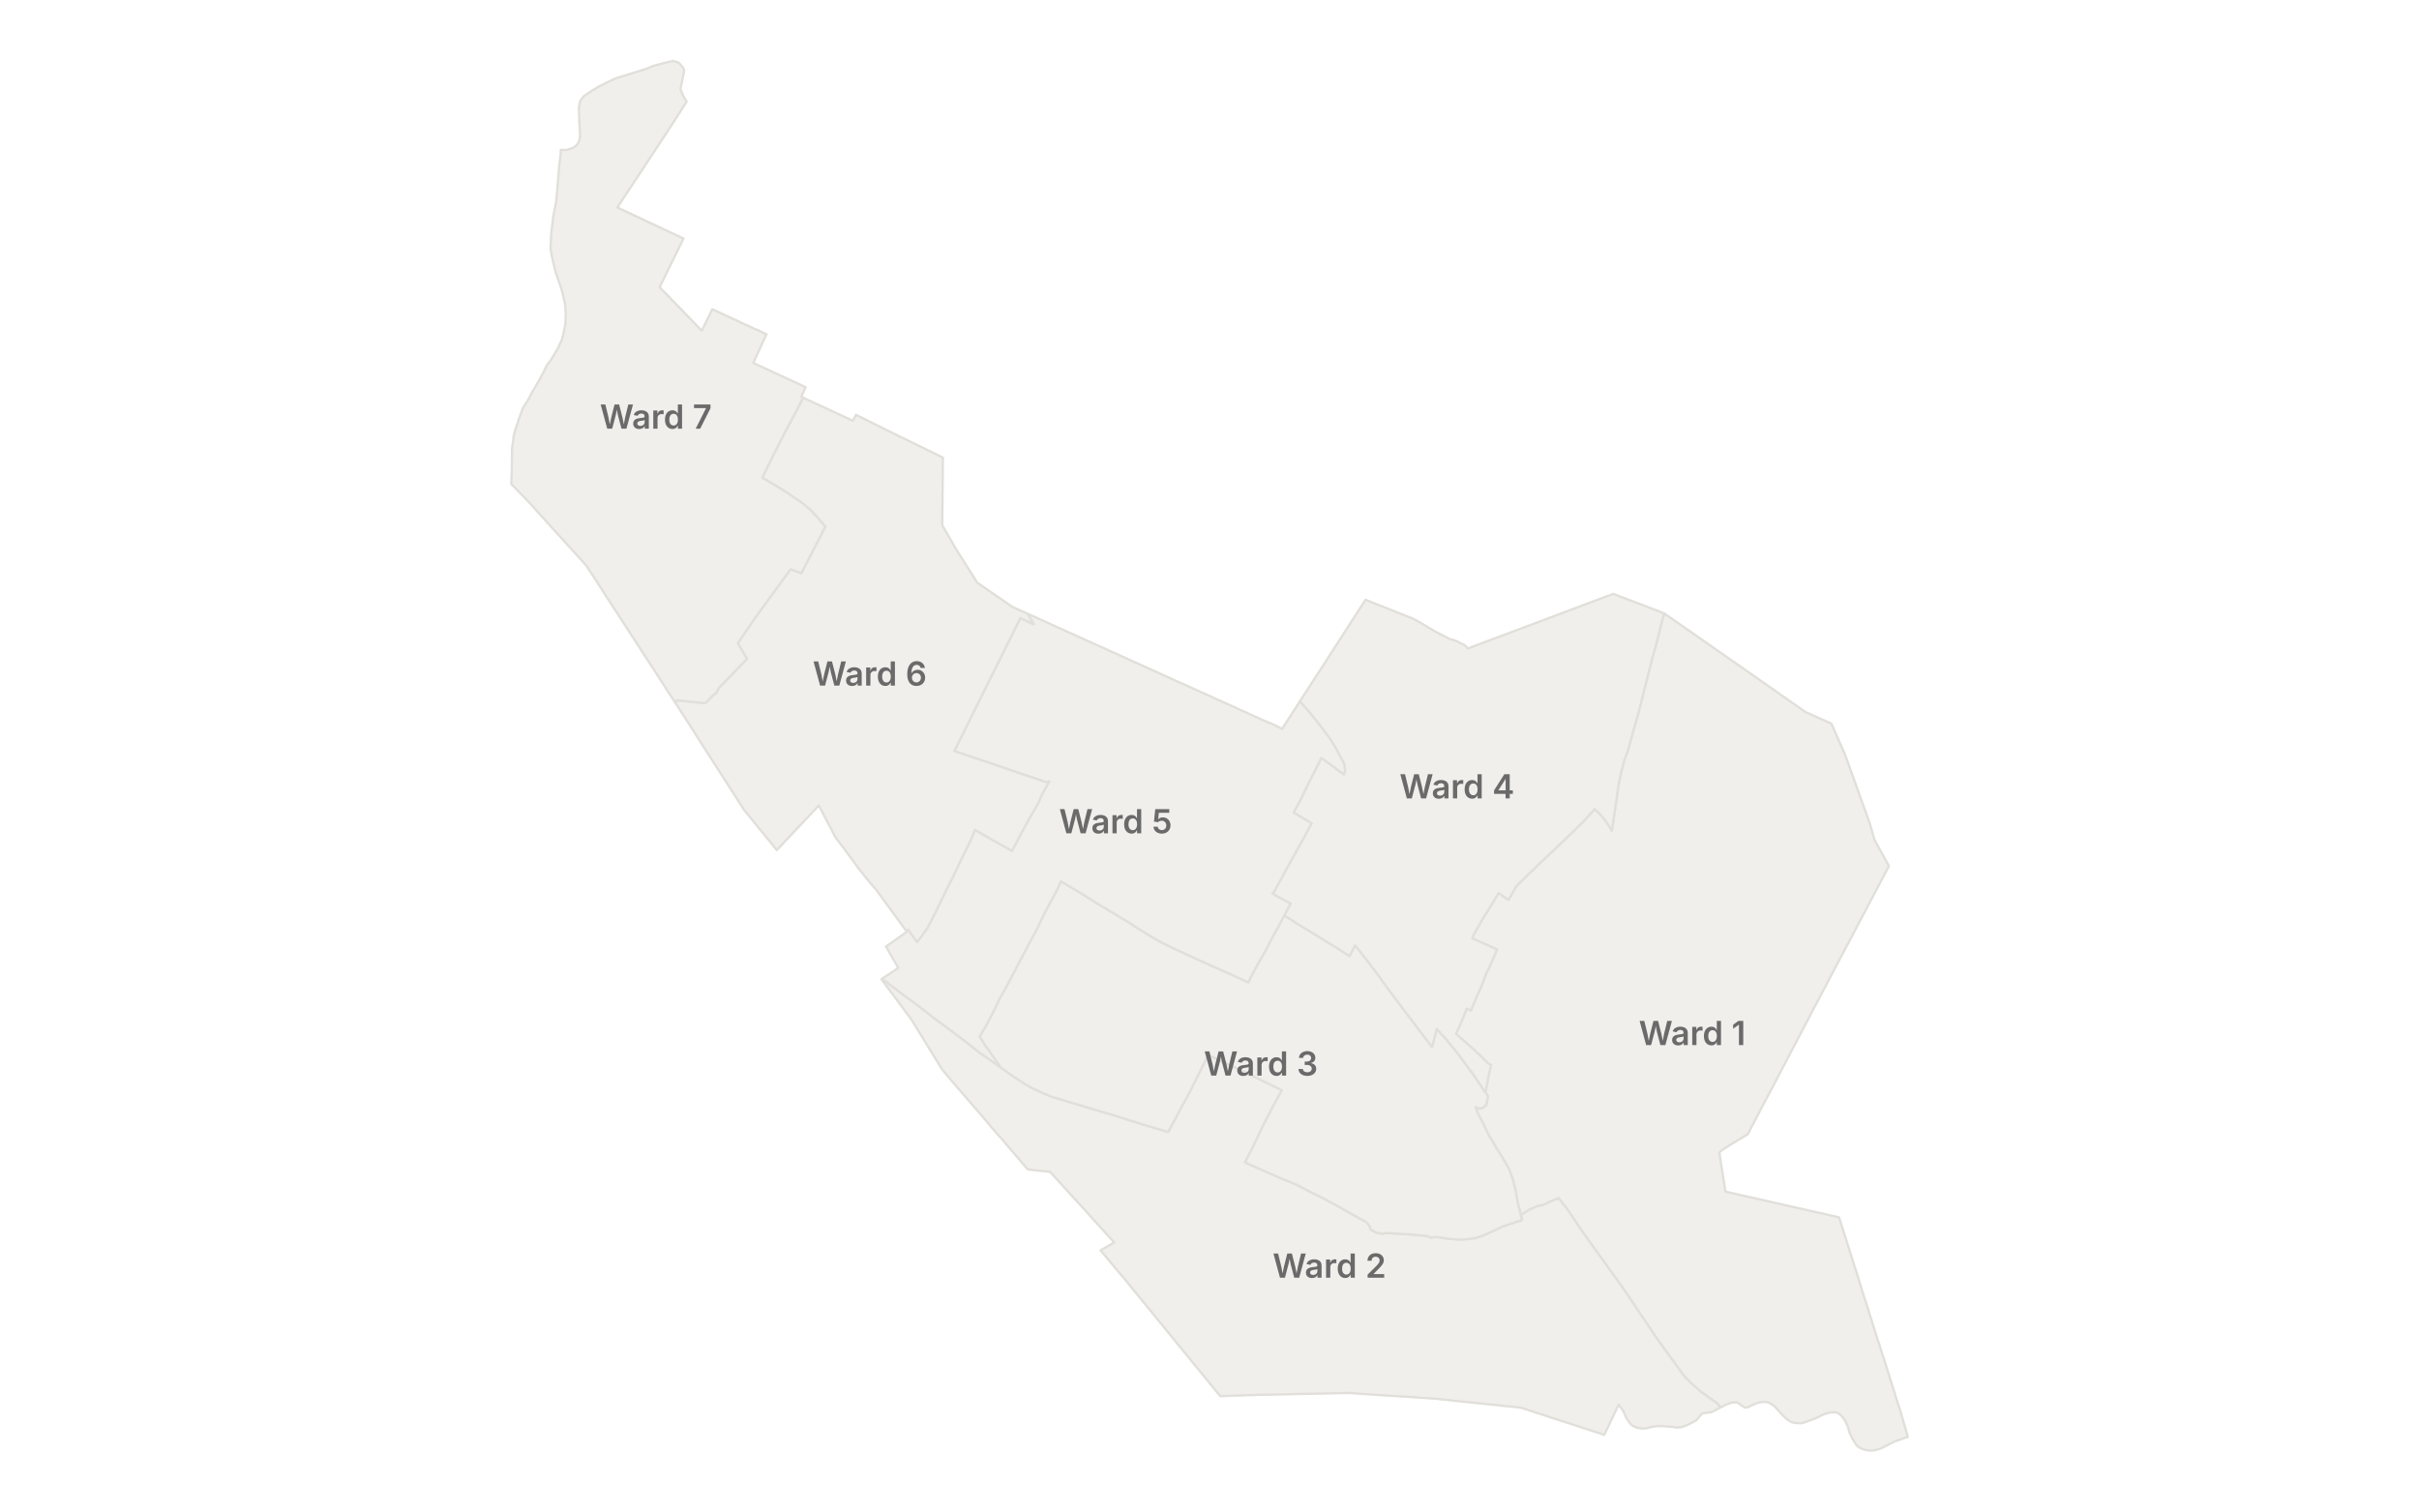
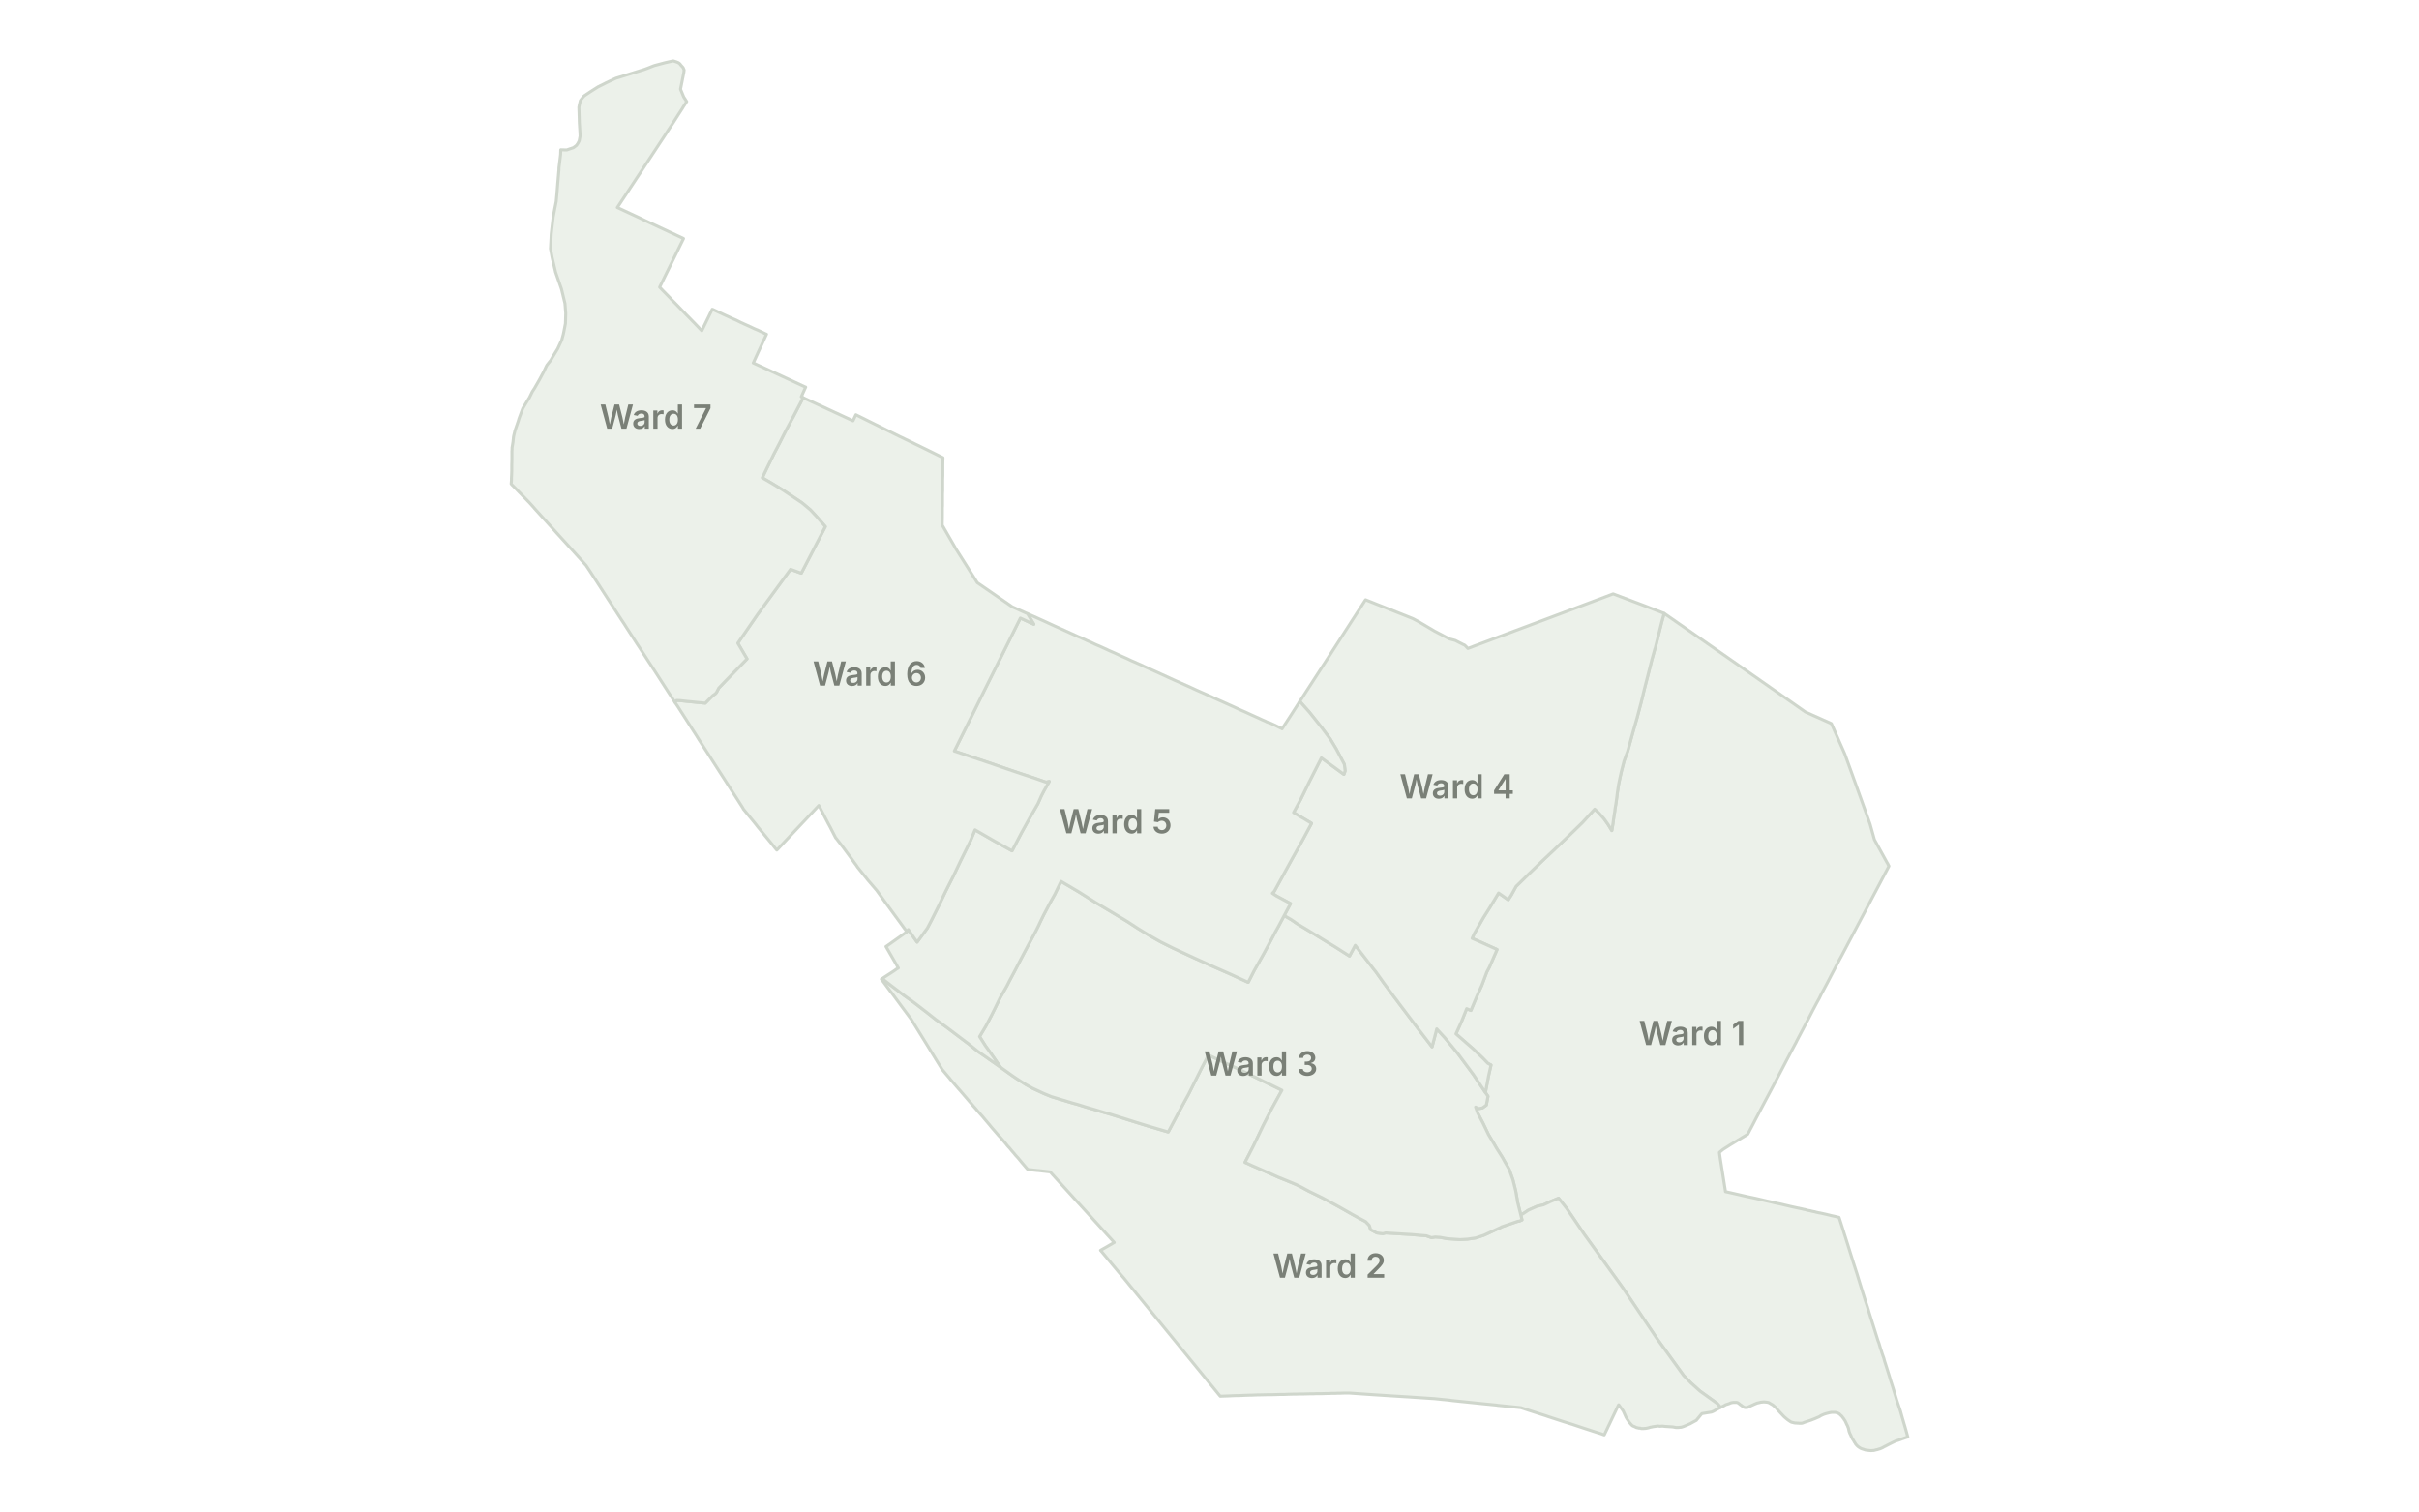
<svg xmlns="http://www.w3.org/2000/svg" viewBox="0 0 1600 1000" preserveAspectRatio="xMidYMid meet" aria-hidden="true">
-   <g fill="#e3e1dc" stroke="#c8c4ba" stroke-width="1.5" stroke-linejoin="round" opacity="0.55">
+   <g fill="#dde5d9" stroke="#a8b5a3" stroke-width="2" stroke-linejoin="round" opacity="0.55">
    <polygon points="1236.9,545.2 1239.8,555.5 1248.2,570.8 1248.6,571.4 1248.8,571.9 1249.4,573.0 1237.1,596.3 1236.1,598.2 1217.3,633.8 1217.1,634.1 1216.2,635.8 1212.1,643.6 1211.1,645.5 1209.3,649.0 1207.4,652.6 1206.0,655.2 1204.7,657.6 1203.3,660.5 1202.3,662.3 1201.9,663.0 1199.3,667.9 1196.3,673.7 1194.2,677.7 1190.4,684.9 1188.3,688.9 1188.1,689.4 1186.9,691.6 1186.7,692.0 1185.1,695.0 1180.9,703.0 1174.6,715.1 1170.7,722.5 1167.5,728.5 1167.5,728.5 1160.8,741.2 1160.8,741.2 1160.2,742.4 1156.0,750.4 1144.6,757.3 1139.6,760.5 1137.3,762.4 1137.3,762.5 1137.3,762.7 1137.5,764.1 1137.5,764.2 1137.8,766.3 1141.3,788.4 1142.8,788.7 1149.4,790.2 1155.0,791.5 1161.2,792.8 1168.9,794.6 1171.6,795.2 1174.0,795.8 1178.3,796.7 1180.7,797.3 1181.2,797.4 1185.0,798.3 1186.9,798.7 1187.3,798.8 1187.8,798.9 1189.6,799.3 1189.8,799.3 1190.5,799.5 1191.6,799.7 1192.8,800.0 1193.2,800.1 1193.9,800.2 1195.2,800.6 1196.1,800.8 1197.3,801.0 1198.4,801.3 1199.3,801.5 1200.4,801.7 1201.0,801.9 1202.8,802.3 1203.9,802.5 1204.4,802.6 1208.4,803.5 1211.6,804.3 1213.5,804.7 1216.4,805.4 1217.7,809.4 1221.5,821.4 1222.8,825.5 1224.2,830.0 1225.9,835.4 1228.2,842.5 1230.5,850.0 1231.7,853.9 1233.6,859.9 1234.7,863.2 1235.2,864.7 1236.5,869.0 1242.1,886.8 1242.8,888.6 1243.7,891.7 1244.4,893.8 1244.8,895.1 1245.1,896.0 1245.4,896.9 1245.6,897.4 1246.0,898.5 1246.5,900.4 1247.6,903.8 1249.7,910.5 1250.6,913.5 1252.2,918.5 1254.6,926.4 1257.0,933.5 1258.0,937.1 1260.0,943.9 1260.6,946.0 1261.9,950.7 1261.5,950.8 1260.8,951.0 1259.9,951.3 1257.9,952.0 1256.3,952.6 1253.8,953.4 1252.1,954.2 1248.9,955.8 1247.0,956.8 1246.9,956.8 1245.1,957.8 1244.2,958.2 1243.5,958.5 1242.7,958.7 1241.8,959.0 1240.8,959.2 1240.1,959.4 1239.3,959.6 1238.8,959.6 1237.5,959.7 1236.4,959.6 1235.6,959.5 1234.7,959.4 1234.0,959.3 1233.3,959.1 1232.5,958.8 1231.2,958.4 1230.4,958.0 1229.5,957.4 1228.8,956.9 1228.2,956.3 1227.4,955.4 1227.1,954.8 1226.6,954.1 1225.8,952.7 1225.3,952.0 1225.0,951.4 1224.8,951.1 1224.2,949.6 1223.5,948.2 1223.1,947.1 1222.8,945.9 1222.6,944.8 1222.2,943.9 1222.0,943.3 1221.4,942.2 1221.0,941.2 1220.6,940.4 1220.3,939.8 1219.9,939.3 1219.5,938.6 1218.7,937.6 1218.7,937.6 1218.3,937.0 1218.2,936.9 1217.4,936.2 1216.6,935.4 1215.4,934.8 1215.1,934.7 1214.3,934.5 1213.7,934.4 1212.5,934.4 1211.4,934.4 1210.3,934.6 1209.0,934.9 1207.5,935.3 1206.3,935.7 1206.1,935.8 1204.5,936.5 1203.4,937.2 1202.8,937.5 1201.8,937.9 1200.7,938.4 1197.9,939.5 1193.4,941.0 1192.7,941.3 1192.1,941.5 1191.3,941.6 1190.7,941.6 1190.1,941.6 1189.4,941.5 1188.8,941.5 1187.9,941.4 1187.2,941.4 1186.3,941.2 1185.5,941.0 1185.0,940.9 1184.4,940.6 1183.5,940.0 1182.2,939.1 1180.9,938.0 1180.2,937.4 1179.5,936.7 1178.4,935.5 1178.0,935.1 1175.8,932.7 1175.6,932.4 1174.9,931.6 1174.5,931.1 1173.9,930.7 1173.7,930.5 1173.3,930.1 1172.7,929.6 1172.1,929.2 1171.9,929.1 1171.2,928.7 1170.4,928.2 1169.8,927.9 1168.9,927.7 1168.0,927.6 1167.1,927.5 1166.3,927.5 1165.5,927.6 1164.5,927.7 1163.8,927.9 1162.9,928.1 1162.0,928.3 1161.4,928.6 1160.9,928.8 1160.7,928.8 1160.2,929.1 1158.2,930.0 1157.3,930.4 1157.1,930.5 1155.9,931.1 1155.6,931.1 1155.3,931.2 1154.8,931.2 1154.1,931.2 1153.3,930.8 1152.8,930.5 1152.2,930.1 1151.6,929.6 1151.2,929.4 1150.5,928.8 1149.8,928.3 1149.6,928.1 1149.3,928.0 1149.0,927.9 1148.7,927.8 1148.1,927.8 1147.2,927.8 1146.5,927.8 1145.8,927.9 1145.3,928.0 1144.5,928.2 1144.4,928.3 1143.7,928.6 1142.5,929.0 1141.5,929.3 1140.8,929.7 1140.1,930.1 1139.7,930.3 1138.0,931.1 1135.8,928.5 1124.4,920.3 1118.5,915.0 1113.6,910.0 1095.9,885.5 1073.3,851.9 1047.8,816.5 1036.2,799.4 1030.9,792.7 1025.1,795.1 1023.7,795.8 1020.9,797.1 1018.8,797.6 1016.6,798.1 1012.3,800.0 1010.8,800.7 1008.3,802.4 1007.5,802.9 1005.9,803.8 1003.7,795.0 1003.5,793.5 1002.5,787.8 1000.7,780.6 998.2,773.6 995.3,768.6 993.7,765.7 989.7,759.4 988.4,757.1 984.5,750.6 980.9,743.1 977.4,736.4 976.0,732.4 977.3,733.1 978.2,733.4 980.5,733.0 983.1,731.1 984.2,725.3 982.5,722.8 984.6,711.7 986.2,704.6 984.1,703.5 981.1,700.4 974.7,694.2 963.0,684.0 966.7,675.8 970.1,667.3 972.9,668.5 976.8,659.2 980.1,651.9 983.4,643.1 985.2,639.7 986.5,636.7 990.2,628.2 980.5,623.8 973.7,620.8 973.7,620.8 975.1,617.7 981.1,607.2 985.7,599.9 991.2,590.8 994.8,593.3 997.5,595.2 997.6,595.3 999.6,592.2 1002.8,586.4 1012.4,577.0 1020.7,569.0 1027.6,562.5 1035.8,554.7 1046.7,544.1 1054.8,535.3 1057.6,537.9 1060.9,541.6 1063.6,545.4 1066.1,549.5 1066.8,545.3 1067.5,540.1 1068.0,537.1 1068.1,536.3 1068.2,535.3 1068.8,531.8 1069.1,529.7 1069.4,527.5 1069.8,524.2 1070.6,518.9 1071.6,514.1 1072.4,510.5 1074.2,503.5 1075.5,499.9 1076.6,497.0 1080.3,483.6 1082.8,474.9 1085.6,464.3 1087.7,455.6 1090.2,445.9 1092.7,436.0 1093.3,433.9 1094.6,429.2 1094.8,428.8 1099.0,412.0 1100.4,406.9 1100.7,405.8 1102.9,407.3 1147.8,438.6 1186.7,465.8 1194.1,471.0 1211.3,478.7 1212.1,480.5 1219.8,497.9 1220.3,499.1 1227.5,519.0 1227.6,519.3 1236.9,545.2" data-ward="1" data-ward-name="Ward 1" />
    <polygon points="759.5,745.0 772.7,748.9 779.8,735.5 783.5,728.7 786.2,723.8 791.0,714.2 795.2,705.8 799.3,698.0 809.3,702.7 818.5,706.9 847.9,721.3 841.2,733.5 835.4,744.9 829.1,758.1 823.5,769.0 828.3,771.2 834.5,773.9 845.7,778.9 851.4,781.2 857.4,783.7 860.8,785.4 866.0,788.2 875.0,792.6 885.1,798.1 887.6,799.5 893.9,803.1 898.6,805.7 903.3,808.2 905.7,810.7 906.6,813.5 910.7,815.7 914.7,816.2 915.0,816.1 916.5,815.7 929.5,816.5 933.1,816.7 943.5,817.6 946.8,818.8 949.3,818.4 952.4,818.6 957.4,819.5 965.8,820.1 970.7,819.8 976.1,819.0 981.5,817.2 992.7,812.0 993.1,811.7 993.4,811.6 1003.9,808.0 1004.0,808.0 1004.9,807.9 1006.0,807.4 1006.7,807.1 1005.9,803.8 1007.5,802.9 1008.3,802.4 1010.8,800.7 1012.3,800.0 1016.6,798.1 1018.8,797.6 1020.9,797.1 1023.7,795.8 1025.1,795.1 1030.9,792.7 1036.2,799.4 1047.8,816.5 1073.3,851.9 1095.9,885.5 1113.6,910.0 1118.5,915.0 1124.4,920.3 1135.8,928.5 1138.0,931.1 1135.6,932.4 1134.9,932.8 1134.2,933.2 1133.5,933.6 1132.8,933.9 1132.1,934.2 1125.8,935.2 1125.6,935.3 1125.6,935.3 1122.2,939.4 1122.1,939.6 1120.6,940.4 1119.5,941.0 1117.9,941.9 1116.7,942.4 1115.4,943.0 1114.4,943.4 1113.4,943.8 1112.1,944.2 1111.1,944.3 1110.0,944.4 1108.5,944.4 1106.4,944.0 1104.8,943.9 1101.6,943.7 1101.4,943.7 1099.8,943.5 1099.4,943.5 1097.9,943.6 1096.3,943.4 1096.0,943.5 1095.4,943.6 1095.2,943.6 1094.6,943.7 1093.9,943.8 1093.1,943.9 1092.4,944.1 1091.7,944.2 1091.0,944.4 1090.7,944.5 1090.0,944.7 1090.0,944.7 1089.5,944.8 1089.0,944.9 1088.4,945.0 1087.8,945.0 1087.3,945.1 1086.9,945.1 1086.3,945.1 1085.6,945.1 1085.1,944.9 1084.4,944.8 1083.9,944.8 1083.2,944.6 1082.6,944.5 1082.3,944.4 1081.9,944.2 1081.7,944.1 1081.3,943.9 1080.8,943.7 1080.5,943.6 1079.9,943.3 1079.9,943.3 1079.5,943.0 1078.9,942.4 1078.4,941.8 1077.8,941.1 1077.4,940.6 1077.3,940.5 1077.0,939.9 1076.4,939.1 1075.9,938.3 1075.5,937.6 1075.3,937.2 1075.1,936.7 1075.0,936.5 1074.7,935.8 1073.6,933.4 1070.7,929.4 1070.7,929.4 1070.6,929.4 1069.8,931.0 1061.1,949.3 1060.7,949.2 1059.2,948.6 1056.3,947.7 1047.7,944.9 1039.9,942.3 1033.8,940.4 1023.4,937.0 1023.2,936.9 1011.1,933.0 1006.0,931.3 998.3,930.5 998.2,930.5 990.3,929.7 990.0,929.6 980.9,928.7 960.7,926.6 958.5,926.3 955.6,926.0 954.4,925.9 948.7,925.3 948.5,925.3 947.1,925.2 932.1,924.2 932.1,924.2 920.8,923.5 908.5,922.7 892.5,921.6 891.7,921.6 889.0,921.6 889.0,921.6 886.5,921.7 886.5,921.7 886.2,921.7 884.6,921.7 883.3,921.8 881.9,921.8 880.5,921.8 879.2,921.9 877.5,921.9 874.1,922.0 870.5,922.0 868.8,922.1 866.3,922.1 862.7,922.2 861.0,922.2 857.4,922.3 855.9,922.3 852.0,922.4 849.6,922.5 847.4,922.5 847.4,922.5 840.9,922.7 838.1,922.7 833.7,922.8 832.2,922.8 827.5,923.0 826.5,923.0 823.4,923.1 821.3,923.2 818.2,923.3 817.1,923.3 814.6,923.4 812.6,923.5 807.1,923.7 765.8,873.1 744.1,846.5 744.1,846.5 743.8,846.1 742.0,844.0 740.1,841.8 728.3,827.6 727.9,827.2 730.2,825.9 736.6,822.2 737.0,822.0 723.1,806.7 718.6,801.7 710.2,792.5 694.6,775.3 686.6,774.4 686.4,774.4 685.3,774.3 682.6,774.0 679.8,773.7 678.5,772.2 676.1,769.4 674.7,767.7 673.2,765.9 671.8,764.4 670.5,762.8 669.1,761.2 667.8,759.6 666.4,758.1 665.3,756.7 661.9,752.7 660.4,751.1 655.9,745.9 654.1,743.7 652.4,741.7 651.3,740.4 649.8,738.6 648.2,736.8 646.7,735.1 645.2,733.3 644.3,732.3 644.2,732.1 644.0,732.0 643.3,731.1 641.1,728.6 639.5,726.7 638.2,725.2 637.1,723.9 635.2,721.7 633.7,720.0 631.8,717.8 628.3,713.7 628.2,713.5 626.4,711.4 623.2,707.6 620.3,702.9 613.3,691.5 602.6,674.2 596.5,666.0 589.8,656.9 589.2,656.2 588.6,655.4 584.4,649.7 583.0,647.8 583.5,647.5 583.7,647.6 585.8,649.2 589.0,651.7 598.3,658.8 602.8,662.0 605.0,663.6 613.3,670.0 619.1,674.6 625.8,679.4 640.9,690.8 646.7,695.5 653.7,700.4 661.7,706.0 669.5,711.6 672.6,713.7 678.5,717.5 682.8,719.9 690.3,723.4 695.4,725.5 709.6,729.8 712.9,730.7 718.3,732.4 721.7,733.4 722.8,733.7 730.1,735.9 734.6,737.2 751.4,742.5 759.5,745.0" data-ward="2" data-ward-name="Ward 2" />
    <polygon points="813.7,644.4 825.6,649.9 829.5,642.2 834.5,633.4 835.9,630.9 839.5,624.2 841.0,621.4 843.4,616.8 845.7,612.7 849.4,605.7 854.2,608.5 858.1,611.2 867.4,616.8 876.8,622.6 883.2,626.5 892.6,632.5 896.4,625.4 909.2,641.9 909.8,642.6 915.5,650.6 921.2,658.3 922.1,659.5 924.3,662.4 925.4,663.9 938.0,680.6 947.2,692.6 949.7,683.1 950.3,680.7 955.8,686.7 964.1,696.8 969.0,703.4 974.7,711.1 982.5,722.8 984.2,725.3 983.1,731.1 980.5,733.0 978.2,733.4 977.3,733.1 976.0,732.4 977.4,736.4 980.9,743.1 984.5,750.6 988.4,757.1 989.7,759.4 993.7,765.7 995.3,768.6 998.2,773.6 1000.7,780.6 1002.5,787.8 1003.5,793.5 1003.7,795.0 1005.9,803.8 1006.7,807.1 1006.0,807.4 1004.9,807.9 1003.9,808.0 993.4,811.6 993.1,811.7 992.7,812.0 981.5,817.2 976.1,819.0 970.7,819.8 965.8,820.1 957.4,819.5 952.4,818.6 949.3,818.4 946.8,818.8 943.5,817.6 933.1,816.7 929.5,816.5 916.5,815.7 915.0,816.1 914.7,816.2 910.7,815.7 906.6,813.5 905.7,810.7 903.3,808.2 898.6,805.7 893.9,803.1 887.6,799.5 885.1,798.1 875.0,792.6 866.0,788.2 860.8,785.4 857.4,783.7 851.4,781.2 845.7,778.9 834.5,773.9 828.3,771.2 823.5,769.0 829.1,758.1 835.4,744.9 841.2,733.5 847.9,721.3 818.5,706.9 809.3,702.7 799.3,698.0 795.2,705.8 791.0,714.2 786.2,723.8 783.5,728.7 779.8,735.5 772.7,748.9 759.5,745.0 751.4,742.5 734.6,737.2 730.1,735.9 722.8,733.7 721.7,733.4 718.3,732.4 712.9,730.7 709.6,729.8 695.4,725.5 690.3,723.4 682.8,719.9 678.5,717.5 672.6,713.7 669.5,711.6 661.7,706.0 655.3,696.8 653.8,694.7 651.7,691.8 647.9,685.8 651.9,679.1 652.4,678.2 655.8,671.7 657.9,667.5 661.5,660.1 665.9,652.4 668.0,648.3 671.2,642.3 675.4,634.2 680.1,625.3 685.1,616.0 686.8,612.6 688.1,609.8 690.2,605.5 694.5,597.3 697.7,591.6 701.8,583.1 713.8,590.2 724.2,596.8 731.9,601.4 735.6,603.6 745.7,609.7 752.6,614.2 761.1,619.4 767.8,623.2 776.0,627.3 789.6,633.6 802.8,639.6 813.7,644.4" data-ward="3" data-ward-name="Ward 3" />
    <polygon points="1094.6,429.2 1093.3,433.9 1092.7,436.0 1090.2,445.9 1087.7,455.6 1085.6,464.3 1082.8,474.9 1080.3,483.6 1076.6,497.0 1075.5,499.9 1074.2,503.5 1072.4,510.5 1071.6,514.1 1070.6,518.9 1069.8,524.2 1069.4,527.5 1069.1,529.7 1068.8,531.8 1068.2,535.3 1068.1,536.3 1068.0,537.1 1067.5,540.1 1066.8,545.3 1066.1,549.5 1063.6,545.4 1060.9,541.6 1057.6,537.9 1054.8,535.3 1046.7,544.1 1035.8,554.7 1027.6,562.5 1020.7,569.0 1012.4,577.0 1002.8,586.4 999.6,592.2 997.6,595.3 994.8,593.3 991.2,590.8 985.7,599.9 981.1,607.2 975.1,617.7 973.7,620.8 980.5,623.8 990.2,628.2 986.5,636.7 985.2,639.7 983.4,643.1 980.1,651.9 976.8,659.2 972.9,668.5 970.1,667.3 966.7,675.8 963.0,684.0 974.7,694.2 981.1,700.4 984.1,703.5 986.2,704.6 984.6,711.7 982.5,722.8 974.7,711.1 969.0,703.4 964.1,696.8 955.8,686.7 950.3,680.7 949.7,683.1 947.2,692.6 938.0,680.6 925.4,663.9 924.3,662.4 922.1,659.5 921.2,658.3 915.5,650.6 909.8,642.6 909.2,641.9 896.4,625.4 892.6,632.5 883.2,626.5 876.8,622.6 867.4,616.8 858.1,611.2 854.2,608.5 849.4,605.7 853.6,597.8 844.3,592.8 841.6,591.0 842.9,589.6 853.9,569.5 861.7,555.5 867.5,544.7 855.6,537.6 860.2,529.1 865.9,517.4 874.0,501.4 888.9,512.3 889.7,510.0 889.2,505.7 886.4,500.4 883.8,495.5 879.9,489.0 874.3,481.5 866.1,471.2 863.7,468.5 861.3,465.8 860.6,465.0 859.7,464.1 878.5,435.1 894.8,409.8 903.2,396.8 909.0,399.1 909.7,399.4 915.3,401.6 915.3,401.6 930.4,407.6 934.6,409.3 938.0,411.1 942.4,413.7 948.3,417.2 948.8,417.5 958.7,422.7 962.5,423.7 967.8,426.4 968.6,426.7 969.4,427.4 970.9,429.0 973.1,428.2 974.6,427.6 1023.7,409.2 1067.0,392.9 1088.4,401.0 1098.2,404.8 1100.7,405.8 1100.4,406.9 1099.0,412.0 1094.8,428.8 1094.6,429.2" data-ward="4" data-ward-name="Ward 4" />
    <polygon points="692.3,411.7 696.4,413.6 697.5,414.1 713.4,421.3 714.7,421.8 716.1,422.5 717.3,423.0 719.2,423.9 721.3,424.8 724.0,426.1 726.3,427.1 728.6,428.1 732.1,429.7 733.8,430.5 737.5,432.1 739.4,433.0 741.1,433.8 743.8,435.0 745.4,435.7 748.1,437.0 750.2,437.9 752.2,438.8 754.5,439.8 756.6,440.8 761.9,443.2 763.7,444.0 763.7,444.0 776.6,449.9 787.4,454.7 791.5,456.6 801.6,461.1 802.6,461.6 808.2,464.1 816.4,467.8 820.5,469.7 823.7,471.1 827.6,472.9 830.5,474.2 832.5,475.1 834.6,476.1 836.7,477.0 837.9,477.6 838.9,478.0 838.9,478.0 839.0,477.9 841.1,478.8 842.4,479.4 843.3,479.8 846.7,481.5 848.0,482.1 848.0,482.2 848.0,482.2 853.2,474.2 859.7,464.1 860.6,465.0 861.3,465.8 863.7,468.5 866.1,471.2 874.3,481.5 879.9,489.0 883.8,495.5 886.4,500.4 889.2,505.7 889.7,510.0 888.9,512.3 874.0,501.4 865.9,517.4 860.2,529.1 855.6,537.6 867.5,544.7 861.7,555.5 853.9,569.5 842.9,589.6 841.6,591.0 844.3,592.8 853.6,597.8 849.4,605.7 845.7,612.7 843.4,616.8 841.0,621.4 839.5,624.2 835.9,630.9 834.5,633.4 829.5,642.2 825.6,649.9 813.7,644.4 802.8,639.6 789.6,633.6 776.0,627.3 767.8,623.2 761.1,619.4 752.6,614.2 745.7,609.7 735.6,603.6 731.9,601.4 724.2,596.8 713.8,590.2 701.8,583.1 697.7,591.6 694.5,597.3 690.2,605.5 688.1,609.8 686.8,612.6 685.1,616.0 680.1,625.3 675.4,634.2 671.2,642.3 668.0,648.3 665.9,652.4 661.5,660.1 657.9,667.5 655.8,671.7 652.4,678.2 651.9,679.1 647.9,685.8 651.7,691.8 653.8,694.7 655.3,696.8 661.7,706.0 653.7,700.4 646.7,695.5 640.9,690.8 625.8,679.4 619.1,674.6 613.3,670.0 605.0,663.6 602.8,662.0 598.3,658.8 589.0,651.7 585.8,649.2 583.7,647.6 583.5,647.5 584.6,646.7 584.8,646.6 584.9,646.5 584.9,646.5 589.7,643.4 591.5,642.2 593.3,640.9 593.9,640.6 594.2,640.4 594.2,640.4 594.2,640.4 593.5,639.3 593.5,639.2 586.0,626.2 586.0,626.2 586.4,626.0 599.6,616.6 599.8,616.4 600.8,615.0 604.6,620.5 606.6,623.3 613.4,614.0 616.1,608.8 621.1,598.8 625.3,590.0 626.9,586.8 630.8,579.1 635.3,569.6 641.8,556.4 644.9,549.0 657.9,556.5 669.4,562.9 675.6,551.0 681.3,540.7 686.5,531.7 688.7,526.7 688.9,526.3 690.5,523.2 694.0,517.0 691.9,517.5 684.2,514.8 675.1,511.8 664.8,508.3 653.2,504.3 641.6,500.4 631.2,496.9 650.8,457.3 674.9,408.9 683.8,413.0 679.6,406.0 681.4,406.8 683.9,407.9 691.0,411.1 692.3,411.7" data-ward="5" data-ward-name="Ward 5" />
    <polygon points="531.2,263.1 564.2,278.4 566.1,274.4 594.5,288.5 603.2,292.7 603.4,292.8 605.2,293.7 607.3,294.7 618.5,300.2 623.7,302.8 623.6,307.2 623.6,308.2 623.6,311.1 623.6,311.1 623.6,311.9 623.6,314.8 623.5,317.2 623.5,319.5 623.5,321.9 623.5,324.4 623.4,326.9 623.4,329.4 623.4,331.9 623.4,334.1 623.3,336.4 623.3,338.6 623.3,340.8 623.3,341.5 623.2,347.4 631.8,362.3 631.8,362.4 646.4,385.5 658.6,393.9 669.6,401.5 670.3,401.8 679.6,406.0 683.8,413.0 674.9,408.9 650.8,457.3 631.2,496.9 641.6,500.4 653.2,504.3 664.8,508.3 675.1,511.8 684.2,514.8 691.9,517.5 694.0,517.0 690.5,523.2 688.9,526.3 688.7,526.7 686.5,531.7 681.3,540.7 675.6,551.0 669.4,562.9 657.9,556.5 644.9,549.0 641.8,556.4 635.3,569.6 630.8,579.1 626.9,586.8 625.3,590.0 621.1,598.8 616.1,608.8 613.4,614.0 606.6,623.3 604.6,620.5 600.8,615.0 599.8,616.4 585.6,597.0 581.7,591.6 581.7,591.6 579.9,589.1 574.5,582.8 567.2,573.7 566.5,572.6 565.0,570.6 564.9,570.4 557.7,560.6 552.9,554.4 552.8,554.4 548.9,546.8 548.0,545.2 541.6,532.9 523.7,551.9 514.5,561.7 513.8,562.4 513.8,562.4 512.3,560.6 512.3,560.6 511.6,559.7 510.9,558.8 505.5,552.2 501.2,547.0 501.2,547.0 500.6,546.2 499.9,545.3 496.8,541.5 495.4,539.8 491.8,535.4 491.0,534.0 481.9,519.8 478.3,514.2 475.2,509.4 470.0,501.3 462.8,490.1 462.4,489.5 462.1,489.0 460.8,486.9 448.3,467.4 446.4,464.6 446.4,464.6 447.5,463.4 449.9,463.5 454.4,464.0 466.5,465.2 471.5,460.1 473.1,459.0 473.9,458.1 475.4,455.2 479.9,450.5 494.1,435.9 488.0,425.5 501.0,406.6 522.9,376.6 530.0,379.2 545.9,348.4 540.1,341.7 536.0,337.3 530.5,332.7 517.8,324.2 509.9,319.4 504.4,316.2 504.2,316.1 507.4,309.4 510.1,303.9 511.7,300.6 515.4,293.5 520.0,284.4 520.4,283.7 522.7,279.4 523.2,278.4 524.9,275.3 527.6,270.1 529.8,265.9 531.2,263.1 531.2,263.1" data-ward="6" data-ward-name="Ward 6" />
    <polygon points="438.3,91.8 424.6,112.6 418.4,122.0 411.0,133.2 408.3,137.3 408.3,137.3 408.8,137.5 417.6,141.6 423.4,144.3 426.0,145.6 452.1,157.8 436.3,190.0 436.5,190.2 438.8,192.6 438.9,192.7 443.8,197.7 443.8,197.8 444.4,198.4 446.1,200.1 450.0,204.1 453.9,208.2 455.5,209.8 458.3,212.7 459.3,213.7 463.4,218.0 464.0,218.6 464.0,218.6 464.2,218.8 467.7,211.6 471.1,204.6 471.4,204.7 472.5,205.2 478.9,208.2 481.1,209.2 484.1,210.6 487.1,211.9 490.1,213.4 492.3,214.4 494.3,215.3 496.3,216.2 498.8,217.4 501.2,218.4 505.2,220.3 506.0,220.7 506.2,220.8 507.0,221.1 501.4,233.2 498.3,240.0 498.2,240.1 522.0,251.1 532.8,256.1 532.9,256.1 532.2,257.6 530.0,262.5 530.0,262.5 530.1,262.6 531.2,263.1 531.2,263.1 529.8,265.9 527.6,270.1 524.9,275.3 523.2,278.4 522.7,279.4 520.0,284.4 515.4,293.5 511.7,300.6 510.1,303.9 507.4,309.4 504.2,316.1 504.4,316.2 509.9,319.4 517.8,324.2 530.5,332.7 536.0,337.3 540.1,341.7 545.9,348.4 530.0,379.2 522.9,376.6 501.0,406.6 488.0,425.5 494.1,435.9 479.9,450.5 475.4,455.2 473.9,458.1 473.1,459.0 471.5,460.1 466.5,465.2 454.4,464.0 449.9,463.5 447.5,463.4 446.4,464.6 446.4,464.6 441.1,456.4 433.0,443.8 429.2,438.0 425.2,431.8 421.2,425.7 413.9,414.4 413.1,413.1 410.9,409.8 404.6,400.1 403.5,398.4 402.8,397.3 402.6,397.0 402.4,396.7 396.4,387.4 390.3,378.0 387.9,374.4 387.8,374.2 383.4,369.3 376.7,361.9 369.6,354.1 353.5,336.3 353.3,336.0 353.1,335.8 350.4,332.8 344.1,326.3 343.2,325.4 341.3,323.4 340.9,323.0 340.8,322.9 339.9,322.0 339.1,321.2 338.5,320.6 338.1,320.1 338.1,320.1 338.1,320.1 338.3,317.8 338.3,316.2 338.4,314.4 338.5,311.5 338.5,307.8 338.6,304.2 338.6,302.5 338.6,300.3 338.6,299.7 338.6,298.6 338.7,297.2 338.7,296.2 339.3,292.6 339.7,288.8 340.6,285.0 342.8,278.6 343.3,276.9 343.6,276.1 345.0,272.3 345.8,270.2 346.1,269.7 349.5,264.1 349.5,264.0 350.1,263.2 352.1,259.1 353.6,256.8 354.0,256.1 354.8,254.7 356.7,251.4 359.6,246.0 361.4,242.2 361.8,241.5 364.4,238.2 365.3,236.6 368.1,232.0 368.9,230.7 371.2,225.7 371.5,225.2 372.6,221.1 372.9,219.7 374.0,214.0 374.2,207.3 373.7,200.8 371.4,191.3 367.5,180.1 365.2,170.4 364.2,165.0 364.1,164.6 364.6,154.8 365.9,143.5 367.0,137.8 367.9,133.3 368.4,127.8 368.9,121.5 369.7,112.2 369.7,111.4 369.7,111.2 370.8,102.2 370.9,99.1 374.6,99.2 374.9,99.2 376.6,98.6 379.3,97.7 380.1,97.1 381.4,96.1 381.7,95.6 382.2,94.9 383.1,93.2 383.7,90.0 383.6,87.6 383.5,86.0 383.2,81.2 382.9,70.9 383.2,69.4 383.9,66.5 386.1,63.7 386.6,63.4 386.6,63.3 390.2,60.9 391.9,59.8 395.7,57.4 396.4,57.1 396.7,56.9 398.4,56.1 398.4,56.1 401.1,54.7 407.3,51.8 415.4,49.3 422.8,47.0 426.0,46.0 428.2,45.2 431.7,43.8 432.5,43.5 433.1,43.3 434.3,43.0 439.9,41.5 445.3,40.3 447.5,41.0 448.5,41.4 449.3,41.9 449.7,42.3 449.9,42.5 450.0,42.6 450.0,42.7 450.0,42.7 451.8,44.7 452.5,46.3 452.4,47.2 452.3,48.0 450.1,59.0 452.2,64.1 454.2,67.2 452.8,69.4 452.0,70.6 451.3,71.8 448.7,75.8 445.0,81.6 442.2,85.8 440.6,88.3 439.3,90.3 438.3,91.8 438.3,91.8" data-ward="7" data-ward-name="Ward 7" />
  </g>
-   <g font-family="Instrument Sans, -apple-system, sans-serif" font-size="22" font-weight="600" fill="#6a6a6a" text-anchor="middle" dominant-baseline="central" pointer-events="none">
+   <g font-family="Instrument Sans, -apple-system, sans-serif" font-size="22" font-weight="600" fill="#7a8077" text-anchor="middle" dominant-baseline="central" pointer-events="none">
    <text x="1119.3" y="683.4">Ward 1</text>
    <text x="879.3" y="837.3">Ward 2</text>
    <text x="834.0" y="703.6">Ward 3</text>
    <text x="963.7" y="520.2">Ward 4</text>
    <text x="737.9" y="543.3">Ward 5</text>
    <text x="575.3" y="445.6">Ward 6</text>
    <text x="433.8" y="275.6">Ward 7</text>
  </g>
</svg>
